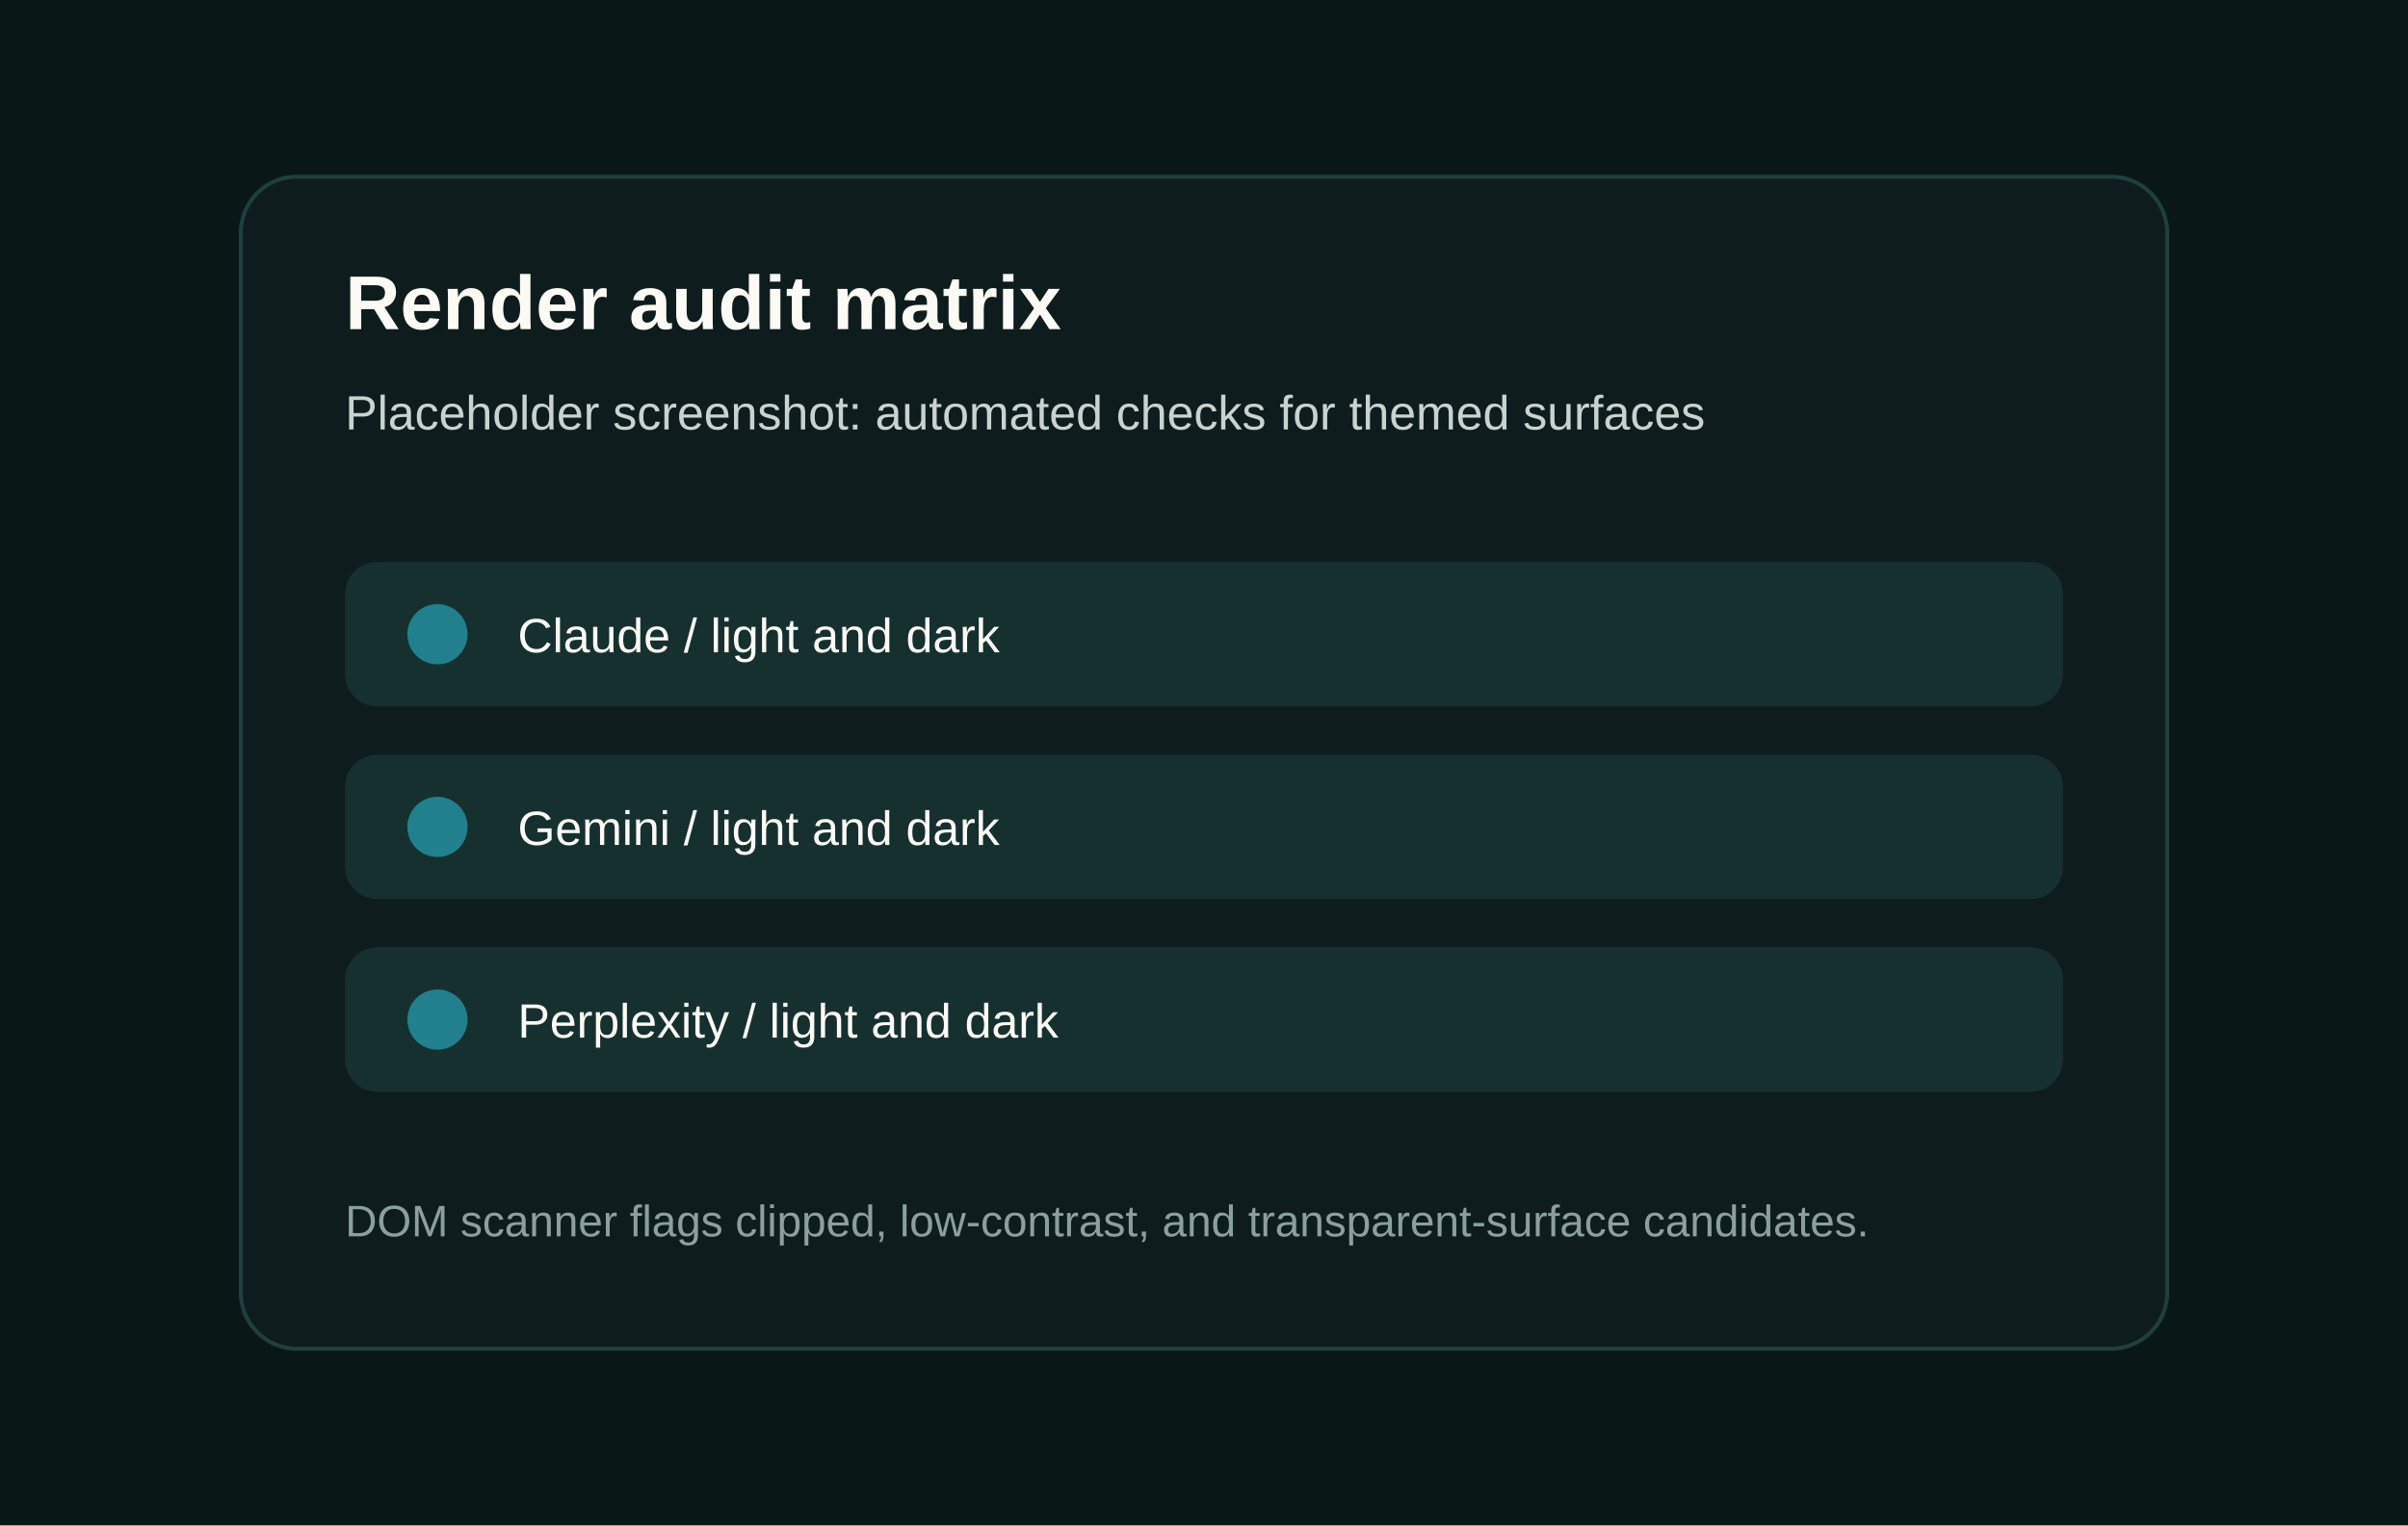
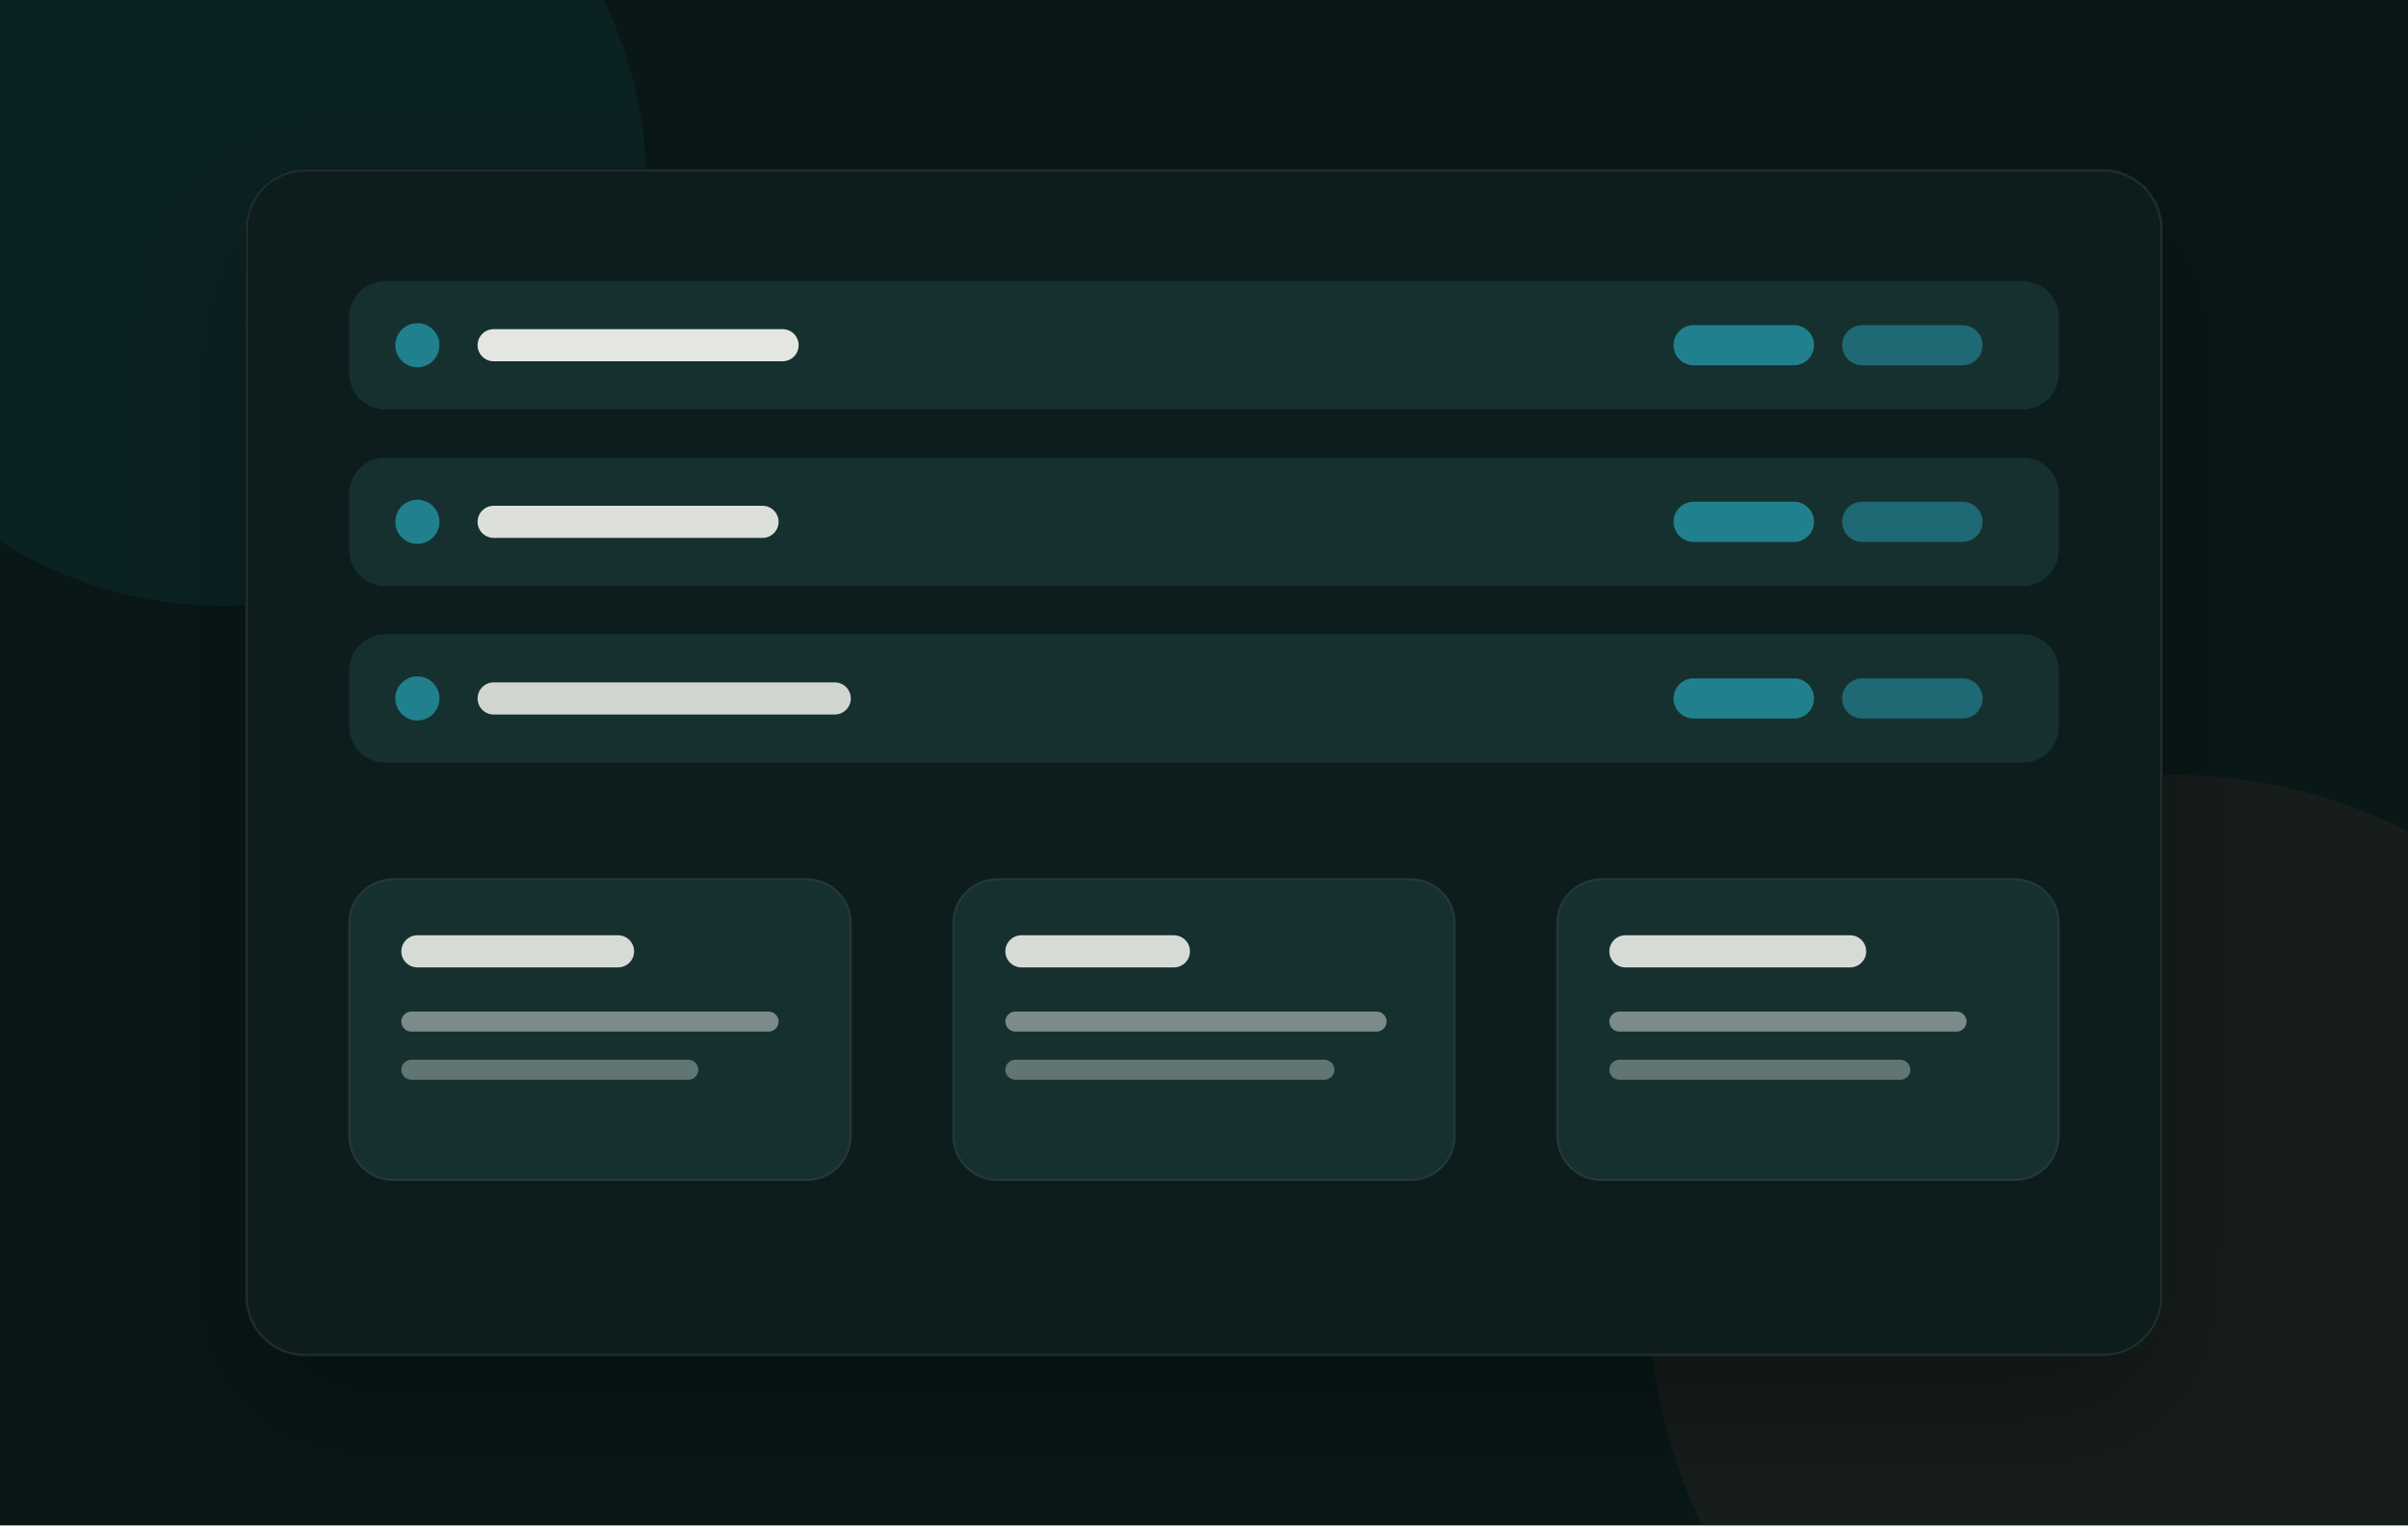
<svg xmlns="http://www.w3.org/2000/svg" viewBox="0 0 1200 760" role="img" aria-labelledby="title desc">
+   <defs>
+     <filter id="shadow" x="-20%" y="-20%" width="140%" height="140%">
+       <feDropShadow dx="0" dy="26" stdDeviation="34" flood-color="#000" flood-opacity=".3" />
+     </filter>
+   </defs>
  <rect width="1200" height="760" fill="#091717" />
-   <rect x="120" y="88" width="960" height="584" rx="28" fill="#0e1c1d" stroke="#1f3e3e" stroke-width="2" />
-   <text x="172" y="164" fill="#fbfaf4" font-family="Arial, sans-serif" font-size="38" font-weight="700">Render audit matrix</text>
-   <text x="172" y="214" fill="#c8d3d0" font-family="Arial, sans-serif" font-size="24">Placeholder screenshot: automated checks for themed surfaces</text>
-   <rect x="172" y="280" width="856" height="72" rx="16" fill="#163030" />
-   <rect x="172" y="376" width="856" height="72" rx="16" fill="#163030" />
-   <rect x="172" y="472" width="856" height="72" rx="16" fill="#163030" />
-   <circle cx="218" cy="316" r="15" fill="#21808d" />
-   <circle cx="218" cy="412" r="15" fill="#21808d" />
-   <circle cx="218" cy="508" r="15" fill="#21808d" />
-   <text x="258" y="325" fill="#fbfaf4" font-family="Arial, sans-serif" font-size="24">Claude / light and dark</text>
-   <text x="258" y="421" fill="#fbfaf4" font-family="Arial, sans-serif" font-size="24">Gemini / light and dark</text>
-   <text x="258" y="517" fill="#fbfaf4" font-family="Arial, sans-serif" font-size="24">Perplexity / light and dark</text>
-   <text x="172" y="616" fill="#8ba09d" font-family="Arial, sans-serif" font-size="22">DOM scanner flags clipped, low-contrast, and transparent-surface candidates.</text>
+   <circle cx="112" cy="92" r="210" fill="#21808d" opacity=".1" />
+   <circle cx="1082" cy="646" r="260" fill="#d97757" opacity=".07" />
+   <g filter="url(#shadow)">
+     <rect x="122" y="84" width="956" height="592" rx="30" fill="#0e1c1d" />
+     <rect x="123" y="85" width="954" height="590" rx="29" fill="none" stroke="#ffffff" opacity=".08" />
+   </g>
+   <g transform="translate(174 140)">
+     <rect width="852" height="64" rx="18" fill="#163030" />
+     <circle cx="34" cy="32" r="11" fill="#21808d" />
+     <rect x="64" y="24" width="160" height="16" rx="8" fill="#fbfaf4" opacity=".9" />
+     <rect x="660" y="22" width="70" height="20" rx="10" fill="#21808d" />
+     <rect x="744" y="22" width="70" height="20" rx="10" fill="#21808d" opacity=".72" />
+   </g>
+   <g transform="translate(174 228)">
+     <rect width="852" height="64" rx="18" fill="#163030" />
+     <circle cx="34" cy="32" r="11" fill="#21808d" />
+     <rect x="64" y="24" width="150" height="16" rx="8" fill="#fbfaf4" opacity=".86" />
+     <rect x="660" y="22" width="70" height="20" rx="10" fill="#21808d" />
+     <rect x="744" y="22" width="70" height="20" rx="10" fill="#21808d" opacity=".72" />
+   </g>
+   <g transform="translate(174 316)">
+     <rect width="852" height="64" rx="18" fill="#163030" />
+     <circle cx="34" cy="32" r="11" fill="#21808d" />
+     <rect x="64" y="24" width="186" height="16" rx="8" fill="#fbfaf4" opacity=".82" />
+     <rect x="660" y="22" width="70" height="20" rx="10" fill="#21808d" />
+     <rect x="744" y="22" width="70" height="20" rx="10" fill="#21808d" opacity=".72" />
+   </g>
+   <g transform="translate(174 438)">
+     <rect width="250" height="150" rx="22" fill="#163030" stroke="#ffffff" stroke-opacity=".08" />
+     <rect x="26" y="28" width="116" height="16" rx="8" fill="#fbfaf4" opacity=".84" />
+     <rect x="26" y="66" width="188" height="10" rx="5" fill="#c8d3d0" opacity=".56" />
+     <rect x="26" y="90" width="148" height="10" rx="5" fill="#c8d3d0" opacity=".42" />
+   </g>
+   <g transform="translate(475 438)">
+     <rect width="250" height="150" rx="22" fill="#163030" stroke="#ffffff" stroke-opacity=".08" />
+     <rect x="26" y="28" width="92" height="16" rx="8" fill="#fbfaf4" opacity=".84" />
+     <rect x="26" y="66" width="190" height="10" rx="5" fill="#c8d3d0" opacity=".56" />
+     <rect x="26" y="90" width="164" height="10" rx="5" fill="#c8d3d0" opacity=".42" />
+   </g>
+   <g transform="translate(776 438)">
+     <rect width="250" height="150" rx="22" fill="#163030" stroke="#ffffff" stroke-opacity=".08" />
+     <rect x="26" y="28" width="128" height="16" rx="8" fill="#fbfaf4" opacity=".84" />
+     <rect x="26" y="66" width="178" height="10" rx="5" fill="#c8d3d0" opacity=".56" />
+     <rect x="26" y="90" width="150" height="10" rx="5" fill="#c8d3d0" opacity=".42" />
+   </g>
</svg>
